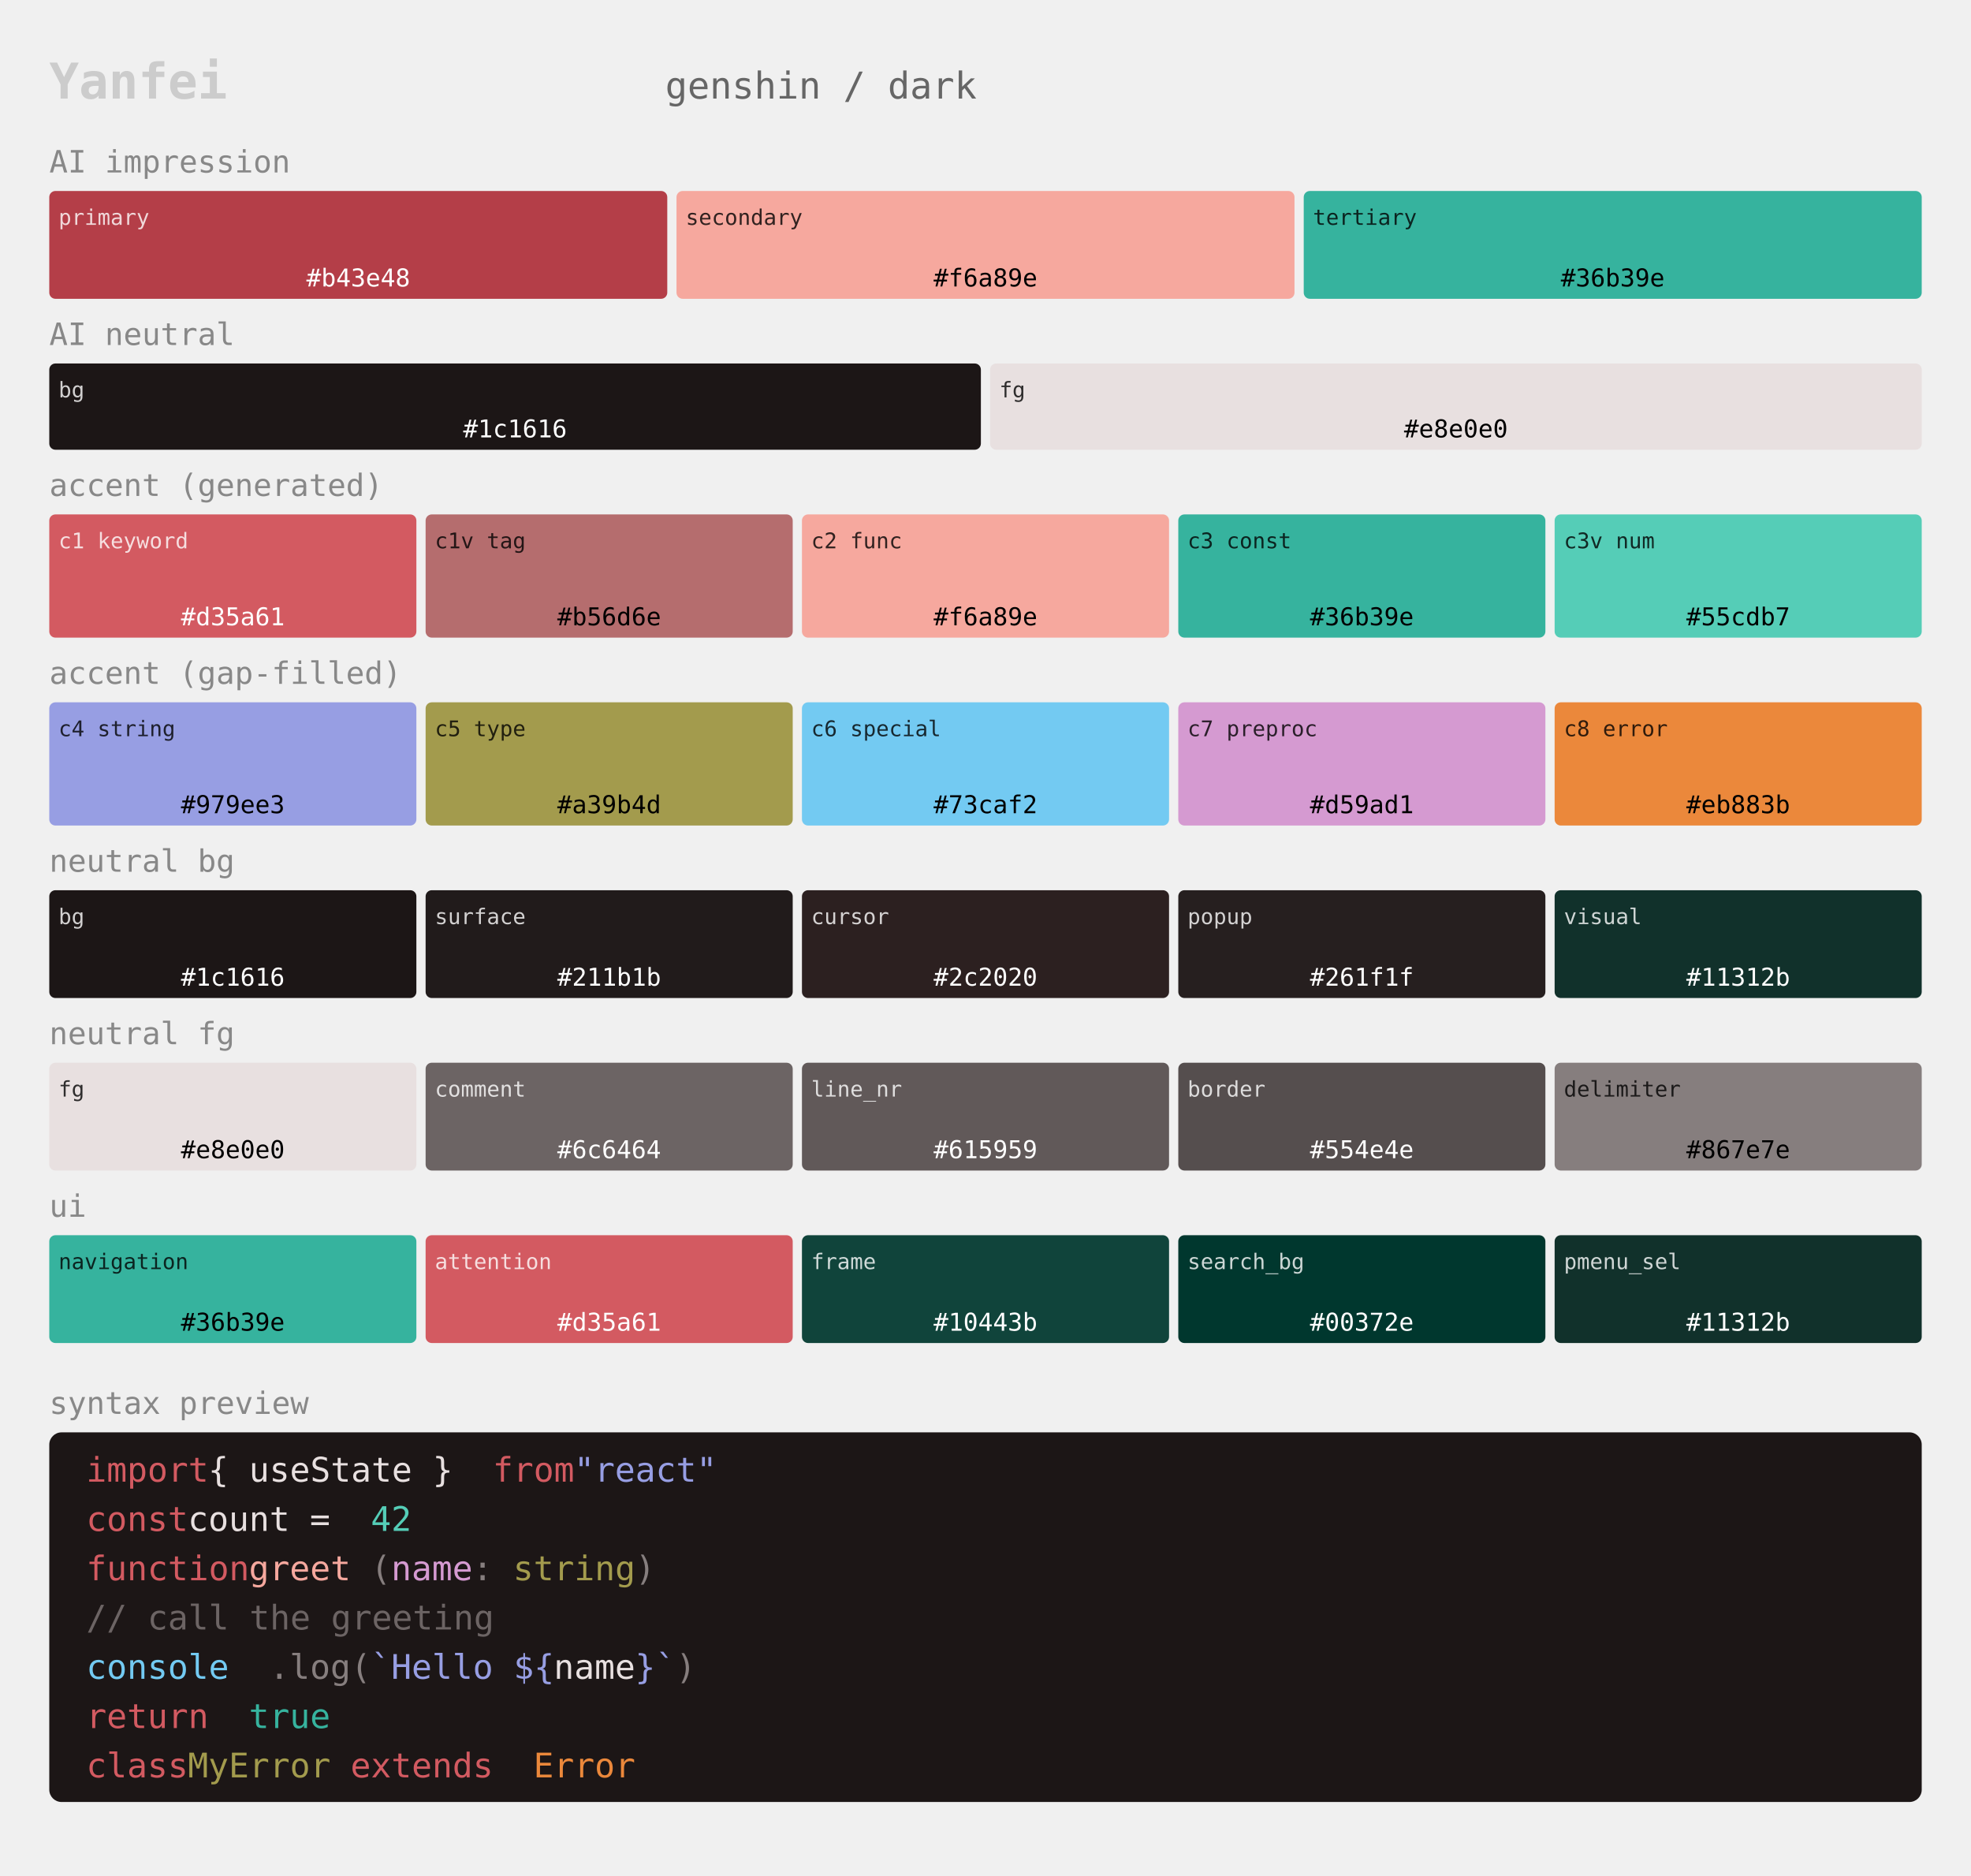
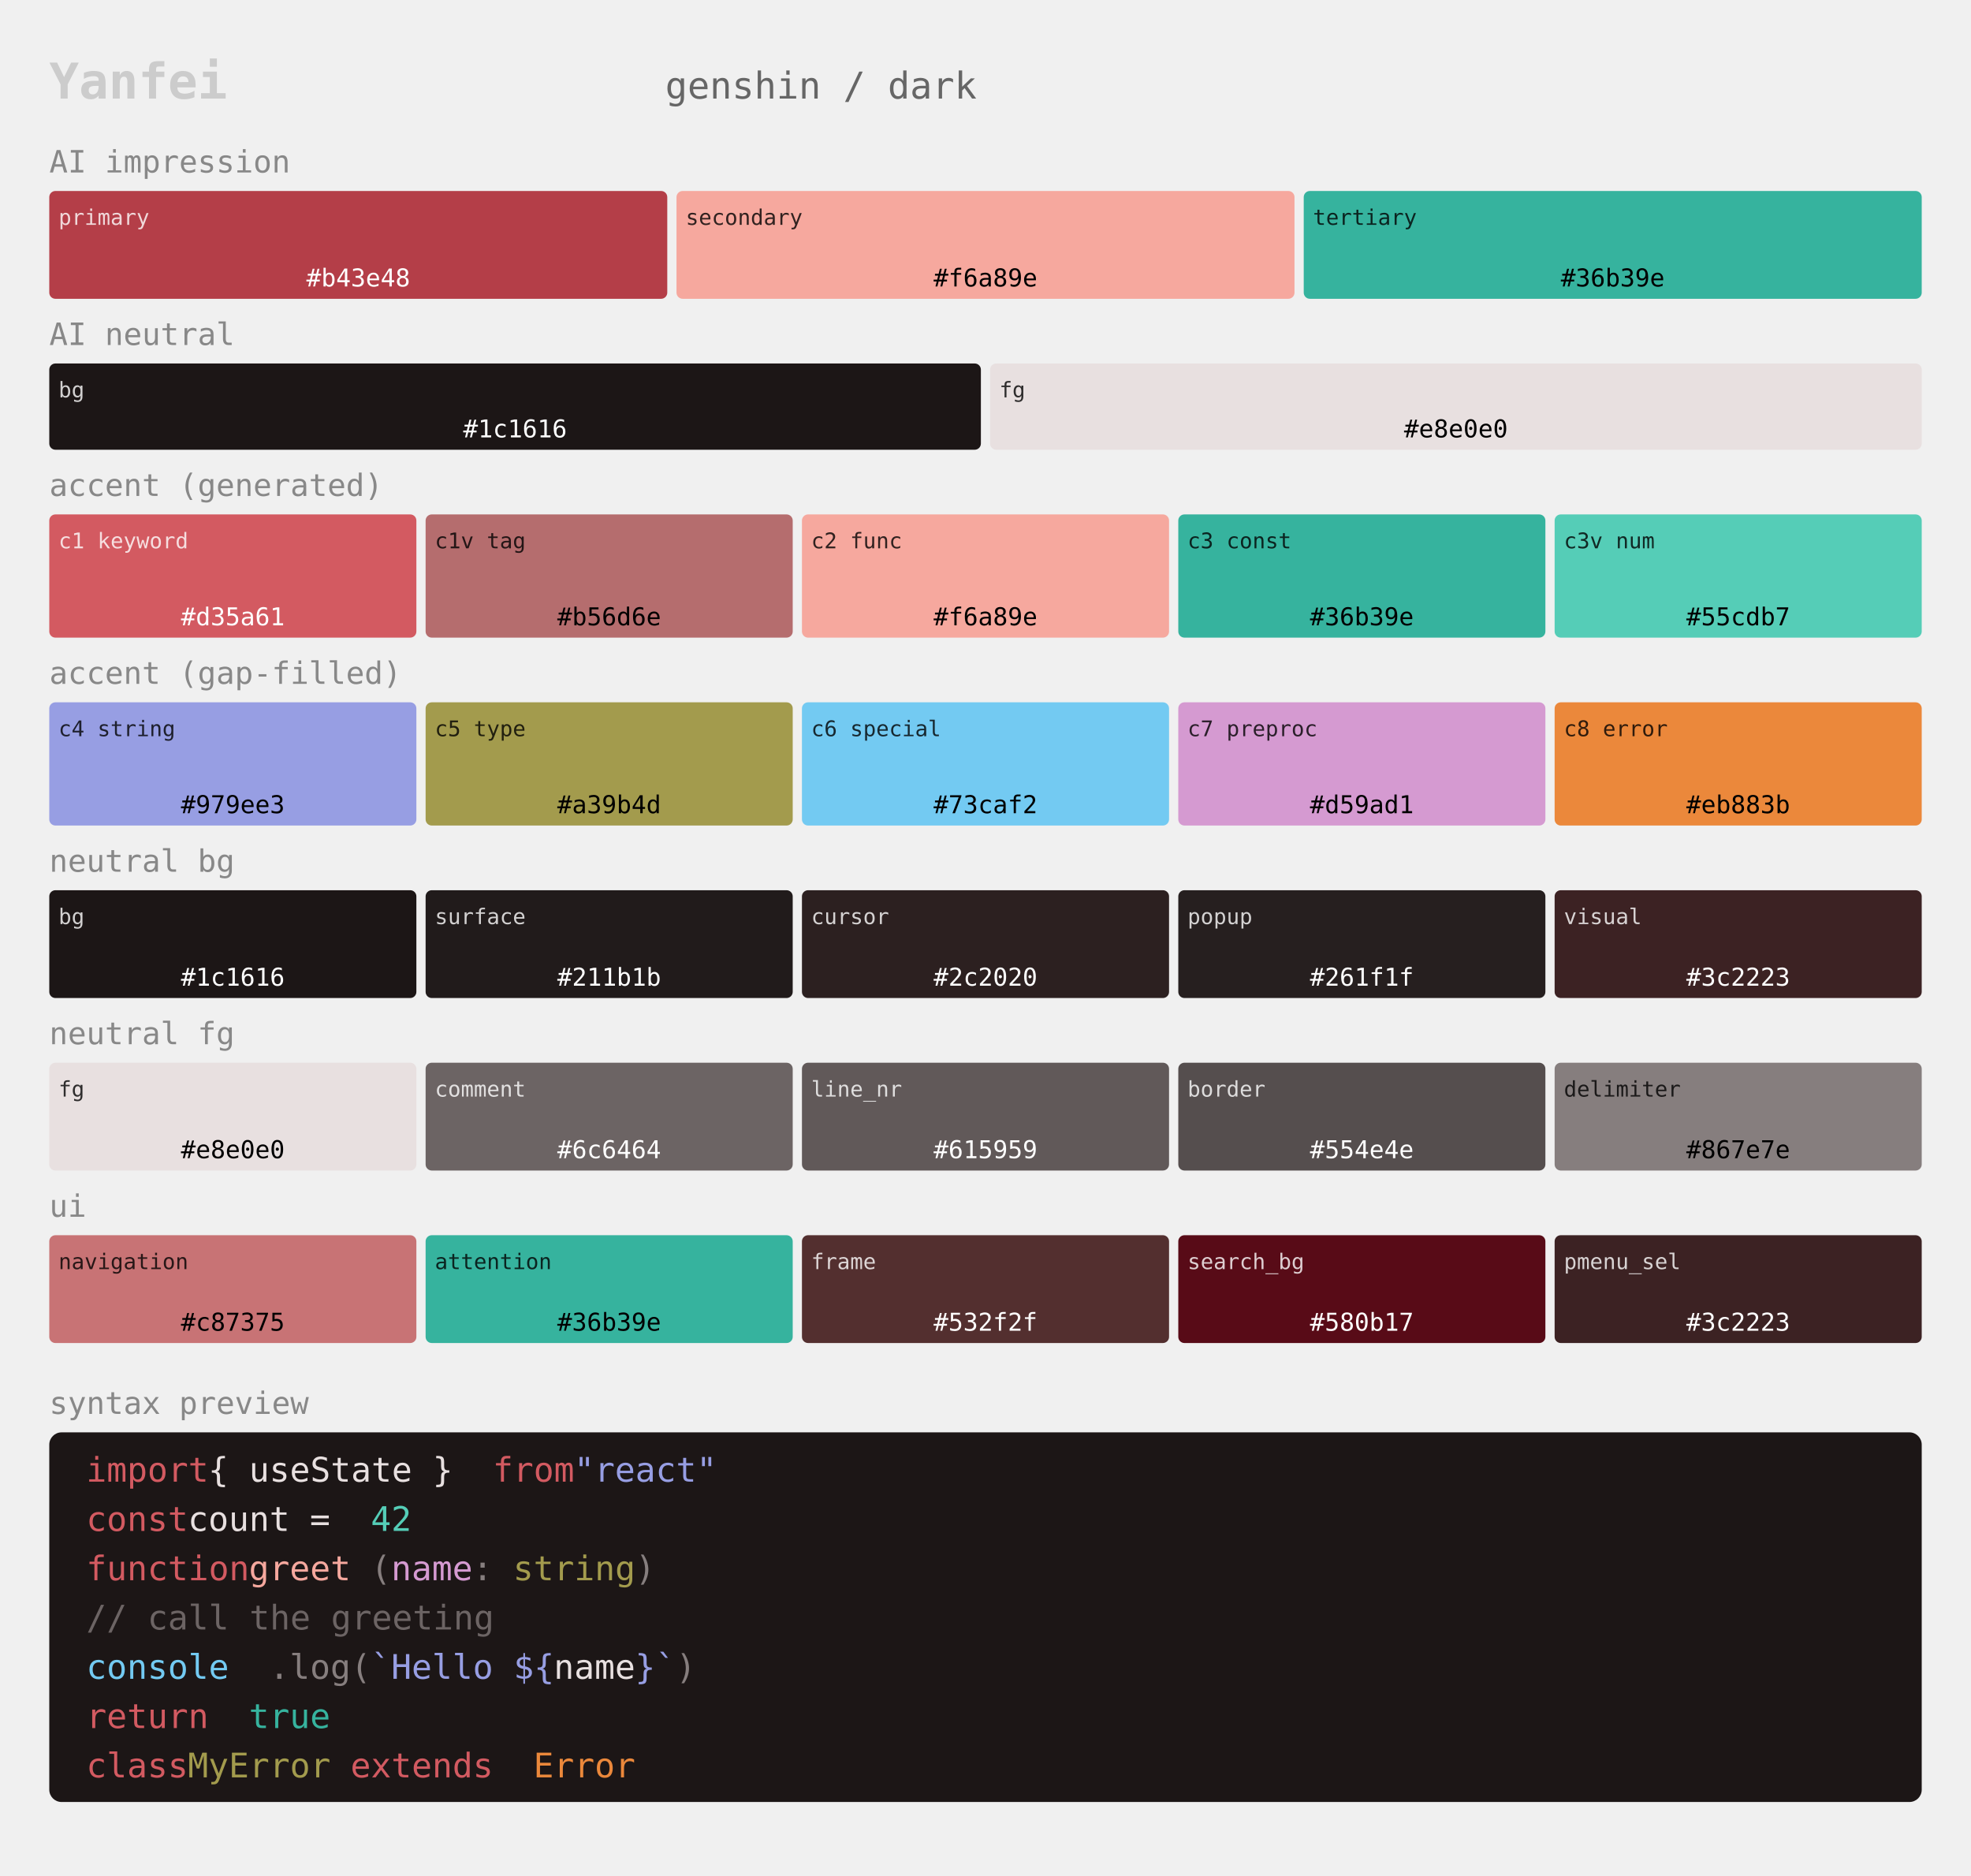
<svg xmlns="http://www.w3.org/2000/svg" width="640" height="609" style="background:#0a0a0a; font-family:ui-monospace,monospace;">
  <text x="16" y="32" fill="#ccc" font-size="16" font-weight="bold">Yanfei</text>
  <text x="216" y="32" fill="#666" font-size="12">genshin / dark</text>
  <text x="16" y="56" fill="#888" font-size="10">AI impression</text>
  <rect x="16" y="62" width="200.667" height="35" fill="#b43e48" rx="2" />
  <text x="19" y="73" fill="#ffffff" font-size="7" opacity="0.8">primary</text>
  <text x="116.333" y="93" fill="#ffffff" font-size="8" text-anchor="middle">#b43e48</text>
  <rect x="219.667" y="62" width="200.667" height="35" fill="#f6a89e" rx="2" />
  <text x="222.667" y="73" fill="#000000" font-size="7" opacity="0.8">secondary</text>
  <text x="320" y="93" fill="#000000" font-size="8" text-anchor="middle">#f6a89e</text>
  <rect x="423.333" y="62" width="200.667" height="35" fill="#36b39e" rx="2" />
  <text x="426.333" y="73" fill="#000000" font-size="7" opacity="0.8">tertiary</text>
  <text x="523.667" y="93" fill="#000000" font-size="8" text-anchor="middle">#36b39e</text>
  <text x="16" y="112" fill="#888" font-size="10">AI neutral</text>
  <rect x="16" y="118" width="302.5" height="28" fill="#1c1616" rx="2" />
  <text x="19" y="129" fill="#ffffff" font-size="7" opacity="0.8">bg</text>
  <text x="167.25" y="142" fill="#ffffff" font-size="8" text-anchor="middle">#1c1616</text>
  <rect x="321.5" y="118" width="302.5" height="28" fill="#e8e0e0" rx="2" />
  <text x="324.5" y="129" fill="#000000" font-size="7" opacity="0.8">fg</text>
  <text x="472.75" y="142" fill="#000000" font-size="8" text-anchor="middle">#e8e0e0</text>
  <text x="16" y="161" fill="#888" font-size="10">accent (generated)</text>
  <rect x="16" y="167" width="119.2" height="40" fill="#d35a61" rx="2" />
  <text x="19" y="178" fill="#ffffff" font-size="7" opacity="0.8">c1 keyword</text>
  <text x="75.6" y="203" fill="#ffffff" font-size="8" text-anchor="middle">#d35a61</text>
  <rect x="138.2" y="167" width="119.2" height="40" fill="#b56d6e" rx="2" />
  <text x="141.2" y="178" fill="#000000" font-size="7" opacity="0.8">c1v tag</text>
  <text x="197.8" y="203" fill="#000000" font-size="8" text-anchor="middle">#b56d6e</text>
  <rect x="260.4" y="167" width="119.2" height="40" fill="#f6a89e" rx="2" />
  <text x="263.4" y="178" fill="#000000" font-size="7" opacity="0.8">c2 func</text>
  <text x="320" y="203" fill="#000000" font-size="8" text-anchor="middle">#f6a89e</text>
  <rect x="382.6" y="167" width="119.2" height="40" fill="#36b39e" rx="2" />
  <text x="385.6" y="178" fill="#000000" font-size="7" opacity="0.8">c3 const</text>
  <text x="442.2" y="203" fill="#000000" font-size="8" text-anchor="middle">#36b39e</text>
  <rect x="504.8" y="167" width="119.2" height="40" fill="#55cdb7" rx="2" />
  <text x="507.8" y="178" fill="#000000" font-size="7" opacity="0.8">c3v num</text>
  <text x="564.4" y="203" fill="#000000" font-size="8" text-anchor="middle">#55cdb7</text>
  <text x="16" y="222" fill="#888" font-size="10">accent (gap-filled)</text>
  <rect x="16" y="228" width="119.2" height="40" fill="#979ee3" rx="2" />
  <text x="19" y="239" fill="#000000" font-size="7" opacity="0.8">c4 string</text>
  <text x="75.6" y="264" fill="#000000" font-size="8" text-anchor="middle">#979ee3</text>
  <rect x="138.2" y="228" width="119.2" height="40" fill="#a39b4d" rx="2" />
  <text x="141.2" y="239" fill="#000000" font-size="7" opacity="0.8">c5 type</text>
  <text x="197.8" y="264" fill="#000000" font-size="8" text-anchor="middle">#a39b4d</text>
  <rect x="260.4" y="228" width="119.2" height="40" fill="#73caf2" rx="2" />
  <text x="263.4" y="239" fill="#000000" font-size="7" opacity="0.8">c6 special</text>
  <text x="320" y="264" fill="#000000" font-size="8" text-anchor="middle">#73caf2</text>
  <rect x="382.6" y="228" width="119.2" height="40" fill="#d59ad1" rx="2" />
  <text x="385.6" y="239" fill="#000000" font-size="7" opacity="0.8">c7 preproc</text>
  <text x="442.2" y="264" fill="#000000" font-size="8" text-anchor="middle">#d59ad1</text>
  <rect x="504.8" y="228" width="119.2" height="40" fill="#eb883b" rx="2" />
  <text x="507.8" y="239" fill="#000000" font-size="7" opacity="0.8">c8 error</text>
  <text x="564.4" y="264" fill="#000000" font-size="8" text-anchor="middle">#eb883b</text>
  <text x="16" y="283" fill="#888" font-size="10">neutral bg</text>
  <rect x="16" y="289" width="119.2" height="35" fill="#1c1616" rx="2" />
  <text x="19" y="300" fill="#ffffff" font-size="7" opacity="0.8">bg</text>
  <text x="75.6" y="320" fill="#ffffff" font-size="8" text-anchor="middle">#1c1616</text>
  <rect x="138.2" y="289" width="119.2" height="35" fill="#211b1b" rx="2" />
  <text x="141.2" y="300" fill="#ffffff" font-size="7" opacity="0.8">surface</text>
  <text x="197.8" y="320" fill="#ffffff" font-size="8" text-anchor="middle">#211b1b</text>
  <rect x="260.4" y="289" width="119.2" height="35" fill="#2c2020" rx="2" />
  <text x="263.4" y="300" fill="#ffffff" font-size="7" opacity="0.8">cursor</text>
  <text x="320" y="320" fill="#ffffff" font-size="8" text-anchor="middle">#2c2020</text>
  <rect x="382.6" y="289" width="119.2" height="35" fill="#261f1f" rx="2" />
  <text x="385.6" y="300" fill="#ffffff" font-size="7" opacity="0.8">popup</text>
  <text x="442.2" y="320" fill="#ffffff" font-size="8" text-anchor="middle">#261f1f</text>
-   <rect x="504.8" y="289" width="119.2" height="35" fill="#11312b" rx="2" />
+   <rect x="504.8" y="289" width="119.2" height="35" fill="#3c2223" rx="2" />
  <text x="507.8" y="300" fill="#ffffff" font-size="7" opacity="0.8">visual</text>
-   <text x="564.4" y="320" fill="#ffffff" font-size="8" text-anchor="middle">#11312b</text>
+   <text x="564.4" y="320" fill="#ffffff" font-size="8" text-anchor="middle">#3c2223</text>
  <text x="16" y="339" fill="#888" font-size="10">neutral fg</text>
  <rect x="16" y="345" width="119.2" height="35" fill="#e8e0e0" rx="2" />
  <text x="19" y="356" fill="#000000" font-size="7" opacity="0.8">fg</text>
  <text x="75.6" y="376" fill="#000000" font-size="8" text-anchor="middle">#e8e0e0</text>
  <rect x="138.2" y="345" width="119.2" height="35" fill="#6c6464" rx="2" />
  <text x="141.2" y="356" fill="#ffffff" font-size="7" opacity="0.8">comment</text>
  <text x="197.8" y="376" fill="#ffffff" font-size="8" text-anchor="middle">#6c6464</text>
  <rect x="260.4" y="345" width="119.2" height="35" fill="#615959" rx="2" />
  <text x="263.4" y="356" fill="#ffffff" font-size="7" opacity="0.8">line_nr</text>
  <text x="320" y="376" fill="#ffffff" font-size="8" text-anchor="middle">#615959</text>
  <rect x="382.6" y="345" width="119.2" height="35" fill="#554e4e" rx="2" />
  <text x="385.6" y="356" fill="#ffffff" font-size="7" opacity="0.8">border</text>
  <text x="442.2" y="376" fill="#ffffff" font-size="8" text-anchor="middle">#554e4e</text>
  <rect x="504.8" y="345" width="119.2" height="35" fill="#867e7e" rx="2" />
  <text x="507.8" y="356" fill="#000000" font-size="7" opacity="0.8">delimiter</text>
  <text x="564.4" y="376" fill="#000000" font-size="8" text-anchor="middle">#867e7e</text>
  <text x="16" y="395" fill="#888" font-size="10">ui</text>
-   <rect x="16" y="401" width="119.2" height="35" fill="#36b39e" rx="2" />
+   <rect x="16" y="401" width="119.2" height="35" fill="#c87375" rx="2" />
  <text x="19" y="412" fill="#000000" font-size="7" opacity="0.8">navigation</text>
-   <text x="75.6" y="432" fill="#000000" font-size="8" text-anchor="middle">#36b39e</text>
-   <rect x="138.2" y="401" width="119.2" height="35" fill="#d35a61" rx="2" />
-   <text x="141.2" y="412" fill="#ffffff" font-size="7" opacity="0.8">attention</text>
-   <text x="197.8" y="432" fill="#ffffff" font-size="8" text-anchor="middle">#d35a61</text>
-   <rect x="260.4" y="401" width="119.2" height="35" fill="#10443b" rx="2" />
+   <text x="75.6" y="432" fill="#000000" font-size="8" text-anchor="middle">#c87375</text>
+   <rect x="138.2" y="401" width="119.2" height="35" fill="#36b39e" rx="2" />
+   <text x="141.2" y="412" fill="#000000" font-size="7" opacity="0.8">attention</text>
+   <text x="197.8" y="432" fill="#000000" font-size="8" text-anchor="middle">#36b39e</text>
+   <rect x="260.4" y="401" width="119.2" height="35" fill="#532f2f" rx="2" />
  <text x="263.4" y="412" fill="#ffffff" font-size="7" opacity="0.8">frame</text>
-   <text x="320" y="432" fill="#ffffff" font-size="8" text-anchor="middle">#10443b</text>
-   <rect x="382.6" y="401" width="119.2" height="35" fill="#00372e" rx="2" />
+   <text x="320" y="432" fill="#ffffff" font-size="8" text-anchor="middle">#532f2f</text>
+   <rect x="382.6" y="401" width="119.2" height="35" fill="#580b17" rx="2" />
  <text x="385.6" y="412" fill="#ffffff" font-size="7" opacity="0.8">search_bg</text>
-   <text x="442.2" y="432" fill="#ffffff" font-size="8" text-anchor="middle">#00372e</text>
-   <rect x="504.8" y="401" width="119.2" height="35" fill="#11312b" rx="2" />
+   <text x="442.2" y="432" fill="#ffffff" font-size="8" text-anchor="middle">#580b17</text>
+   <rect x="504.8" y="401" width="119.2" height="35" fill="#3c2223" rx="2" />
  <text x="507.8" y="412" fill="#ffffff" font-size="7" opacity="0.8">pmenu_sel</text>
-   <text x="564.4" y="432" fill="#ffffff" font-size="8" text-anchor="middle">#11312b</text>
+   <text x="564.4" y="432" fill="#ffffff" font-size="8" text-anchor="middle">#3c2223</text>
  <text x="16" y="459" fill="#888" font-size="10">syntax preview</text>
  <rect x="16" y="465" width="608" height="120" fill="#1c1616" rx="4" />
  <text x="28" y="481" fill="#d35a61" font-size="11" font-family="monospace">import</text>
  <text x="67.6" y="481" fill="#e8e0e0" font-size="11" font-family="monospace"> { useState } </text>
  <text x="160" y="481" fill="#d35a61" font-size="11" font-family="monospace">from</text>
  <text x="186.4" y="481" fill="#979ee3" font-size="11" font-family="monospace"> "react"</text>
  <text x="28" y="497" fill="#d35a61" font-size="11" font-family="monospace">const</text>
  <text x="61" y="497" fill="#e8e0e0" font-size="11" font-family="monospace"> count</text>
  <text x="100.6" y="497" fill="#e8e0e0" font-size="11" font-family="monospace"> = </text>
  <text x="120.4" y="497" fill="#55cdb7" font-size="11" font-family="monospace">42</text>
  <text x="28" y="513" fill="#d35a61" font-size="11" font-family="monospace">function</text>
  <text x="80.8" y="513" fill="#f6a89e" font-size="11" font-family="monospace"> greet</text>
  <text x="120.4" y="513" fill="#867e7e" font-size="11" font-family="monospace">(</text>
  <text x="127" y="513" fill="#d59ad1" font-size="11" font-family="monospace">name</text>
  <text x="153.4" y="513" fill="#867e7e" font-size="11" font-family="monospace">: </text>
  <text x="166.6" y="513" fill="#a39b4d" font-size="11" font-family="monospace">string</text>
  <text x="206.2" y="513" fill="#867e7e" font-size="11" font-family="monospace">)</text>
  <text x="28" y="529" fill="#6c6464" font-size="11" font-family="monospace">  // call the greeting</text>
  <text x="28" y="545" fill="#73caf2" font-size="11" font-family="monospace">  console</text>
  <text x="87.4" y="545" fill="#867e7e" font-size="11" font-family="monospace">.log(</text>
  <text x="120.4" y="545" fill="#979ee3" font-size="11" font-family="monospace">`Hello ${</text>
  <text x="179.8" y="545" fill="#e8e0e0" font-size="11" font-family="monospace">name</text>
  <text x="206.2" y="545" fill="#979ee3" font-size="11" font-family="monospace">}`</text>
  <text x="219.4" y="545" fill="#867e7e" font-size="11" font-family="monospace">)</text>
  <text x="28" y="561" fill="#d35a61" font-size="11" font-family="monospace">  return</text>
  <text x="80.8" y="561" fill="#36b39e" font-size="11" font-family="monospace"> true</text>
  <text x="28" y="577" fill="#d35a61" font-size="11" font-family="monospace">class</text>
  <text x="61" y="577" fill="#a39b4d" font-size="11" font-family="monospace"> MyError</text>
  <text x="113.8" y="577" fill="#d35a61" font-size="11" font-family="monospace"> extends </text>
  <text x="173.2" y="577" fill="#eb883b" font-size="11" font-family="monospace">Error</text>
</svg>
